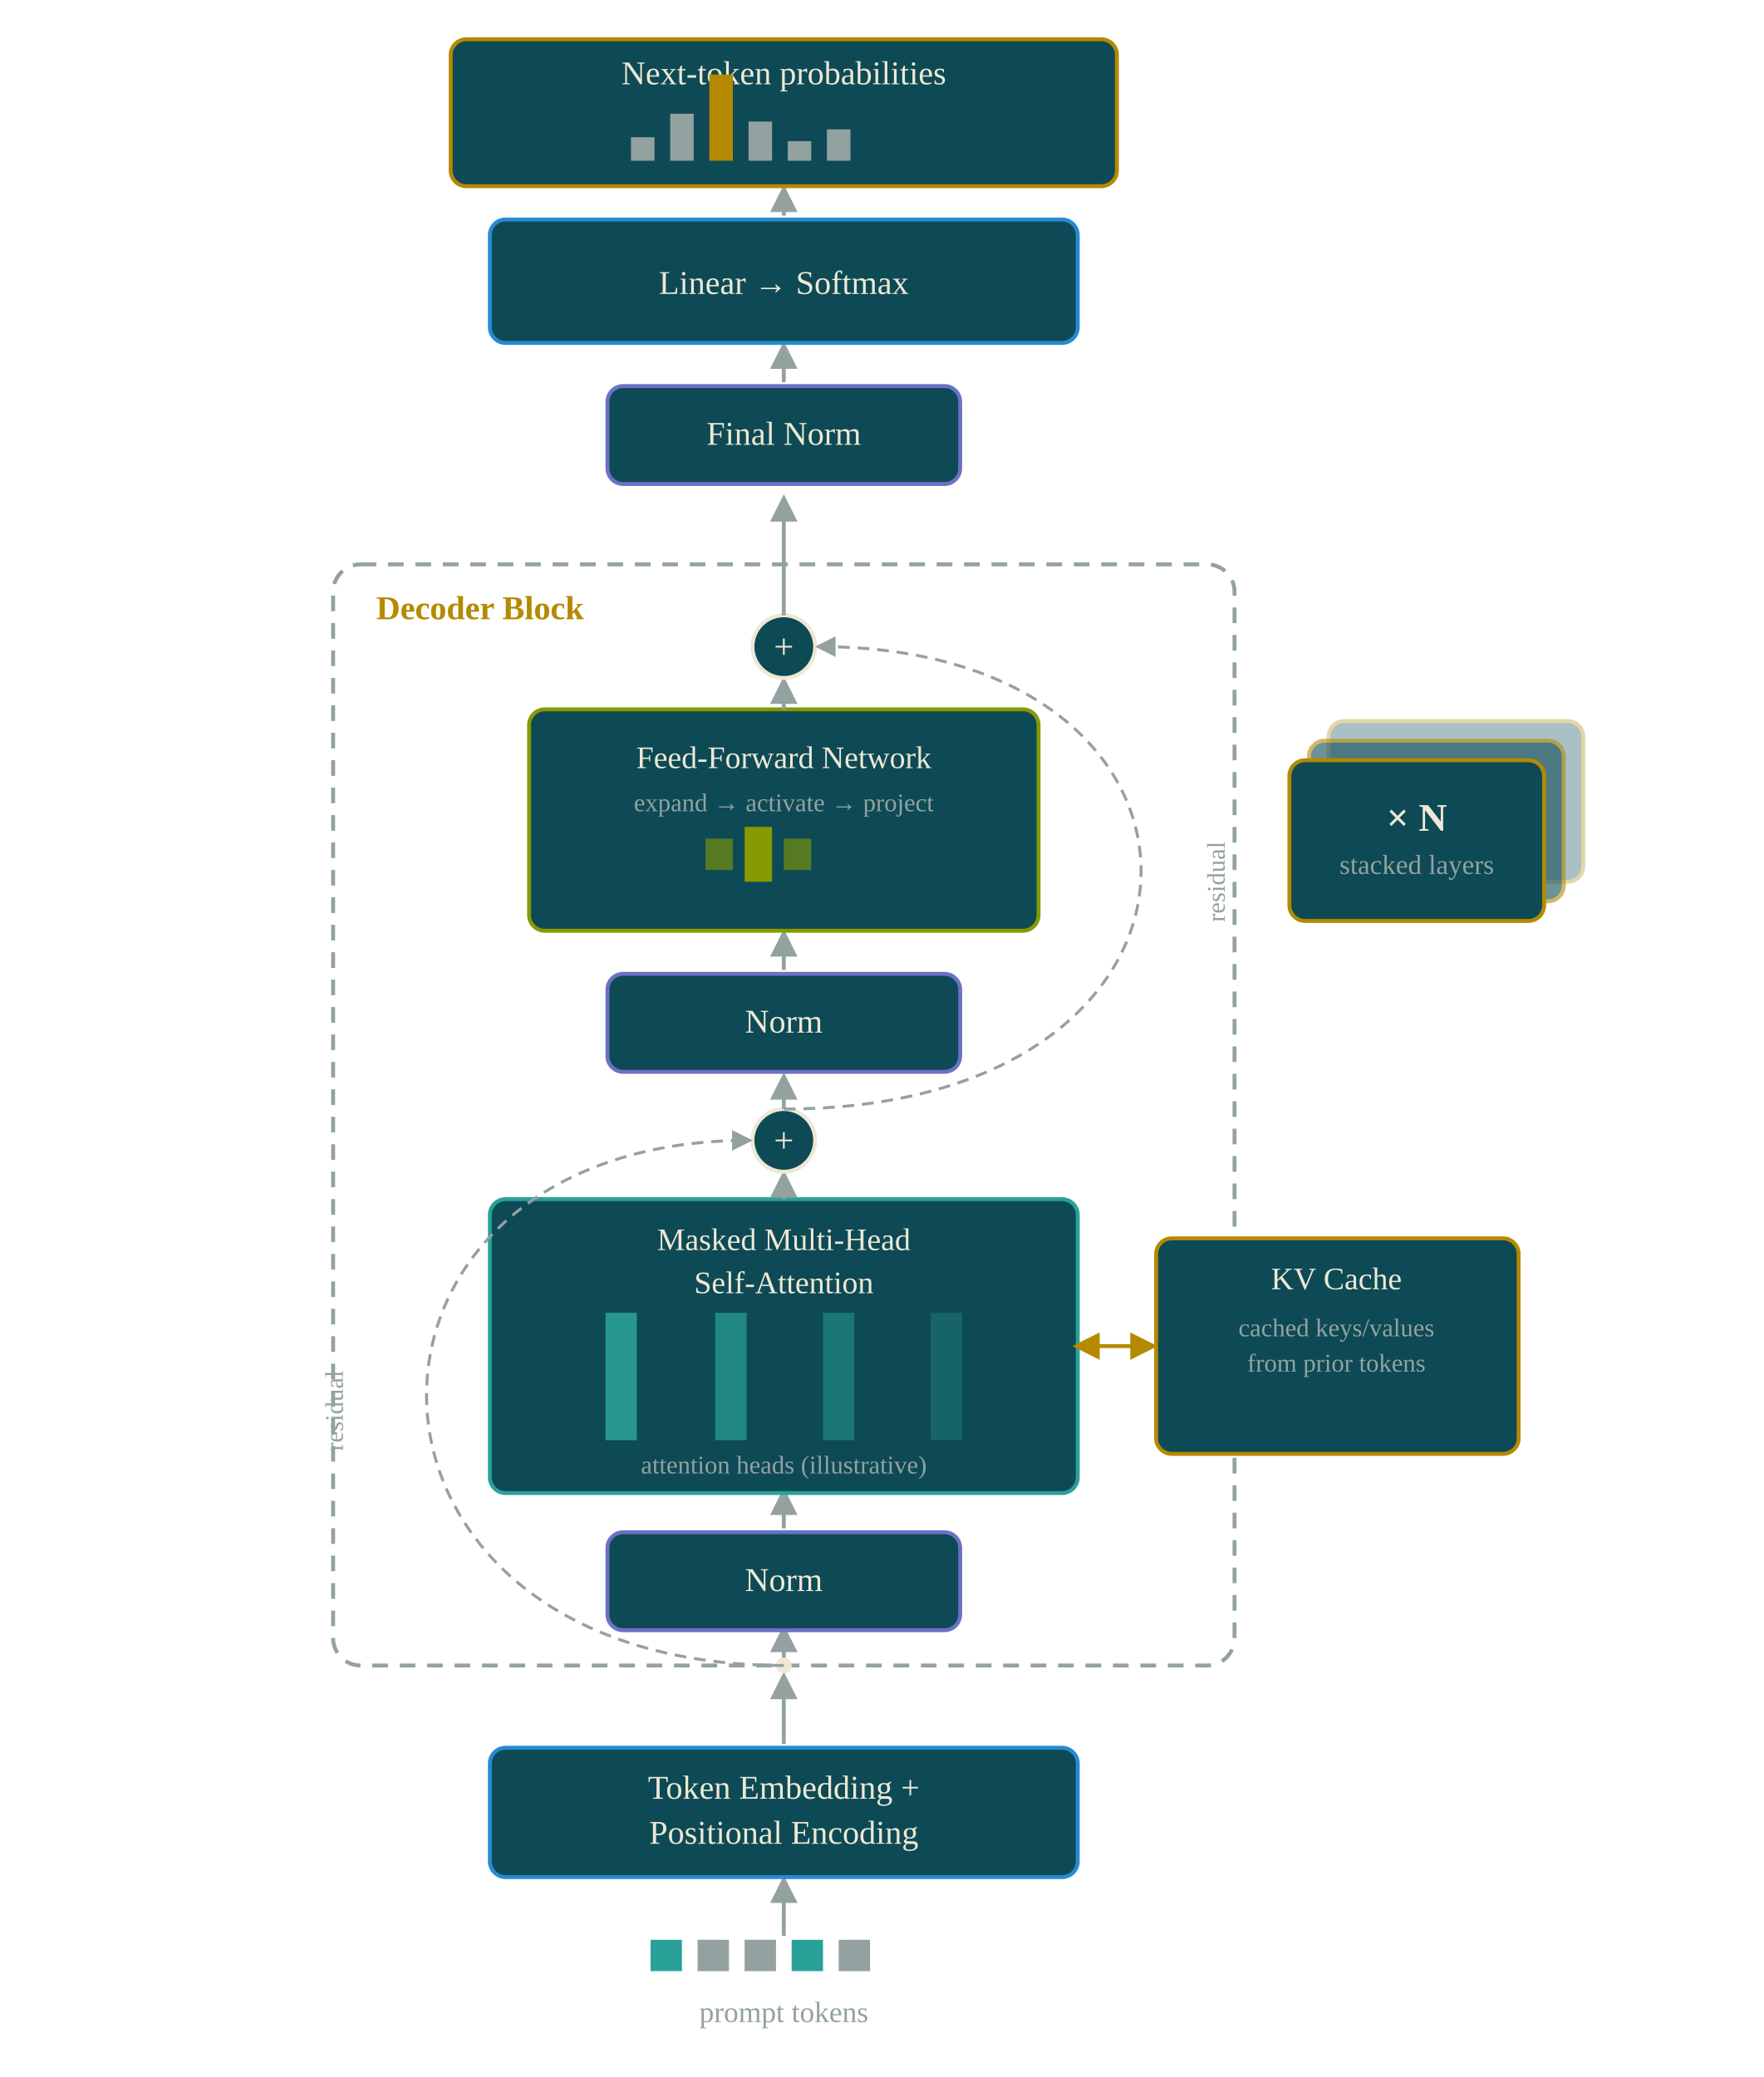
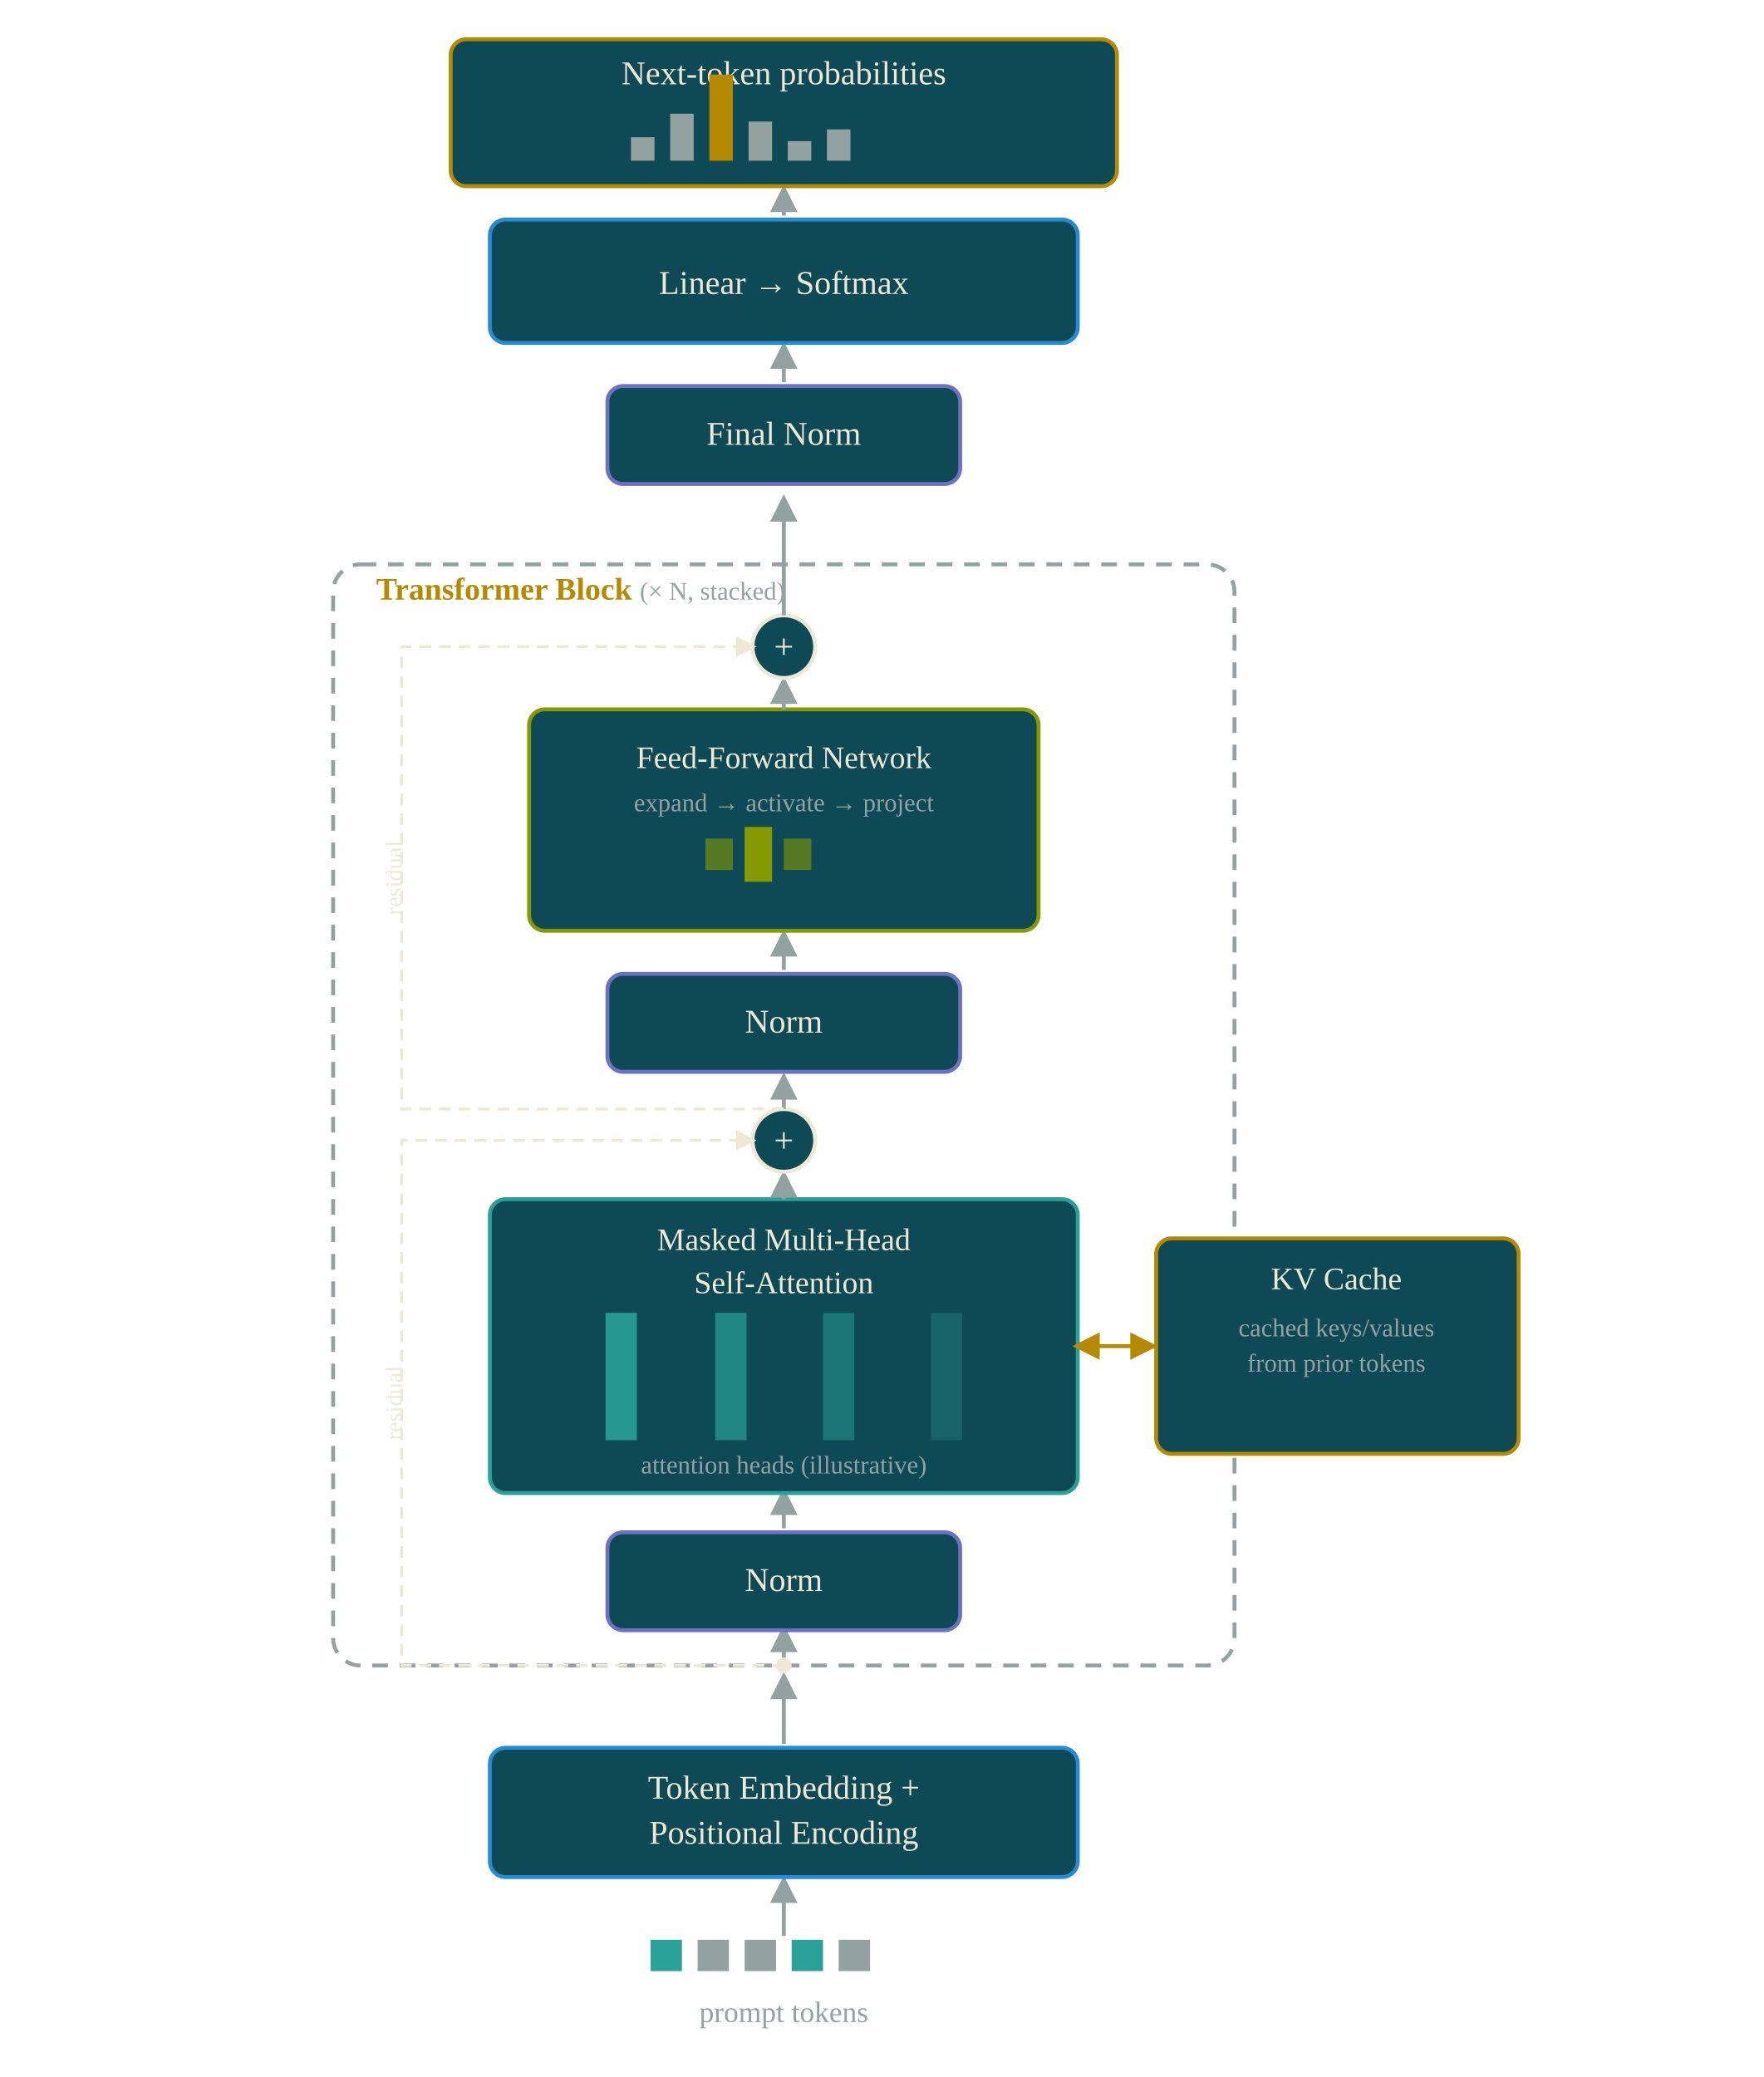
<svg xmlns="http://www.w3.org/2000/svg" width="849" height="1000" viewBox="0 0 900 1060">
  <defs>
    <marker id="arrow" viewBox="0 0 10 10" refX="8" refY="5" markerWidth="7" markerHeight="7" orient="auto-start-reverse">
      <path d="M0,0 L10,5 L0,10 z" fill="#93a1a1" />
    </marker>
    <marker id="arrowAmber" viewBox="0 0 10 10" refX="8" refY="5" markerWidth="7" markerHeight="7" orient="auto-start-reverse">
      <path d="M0,0 L10,5 L0,10 z" fill="#b58900" />
+     </marker>
+     <marker id="arrowCream" viewBox="0 0 10 10" refX="8" refY="5" markerWidth="7" markerHeight="7" orient="auto-start-reverse">
+       <path d="M0,0 L10,5 L0,10 z" fill="#eee8d5" />
    </marker>
  </defs>
  <rect x="332" y="990" width="16" height="16" fill="#2aa198" />
  <rect x="356" y="990" width="16" height="16" fill="#93a1a1" />
  <rect x="380" y="990" width="16" height="16" fill="#93a1a1" />
  <rect x="404" y="990" width="16" height="16" fill="#2aa198" />
  <rect x="428" y="990" width="16" height="16" fill="#93a1a1" />
  <text x="400" y="1032" text-anchor="middle" font-size="15" fill="#93a1a1">prompt tokens</text>
  <line x1="400" y1="988" x2="400" y2="960" stroke="#93a1a1" stroke-width="2" marker-end="url(#arrow)" />
  <rect x="250" y="892" width="300" height="66" rx="8" fill="#0d4a55" stroke="#268bd2" stroke-width="2" />
  <text x="400" y="918" text-anchor="middle" font-size="17" fill="#eee8d5">Token Embedding +</text>
  <text x="400" y="941" text-anchor="middle" font-size="17" fill="#eee8d5">Positional Encoding</text>
  <line x1="400" y1="890" x2="400" y2="856" stroke="#93a1a1" stroke-width="2" marker-end="url(#arrow)" />
  <rect x="170" y="288" width="460" height="562" rx="14" fill="none" stroke="#93a1a1" stroke-width="2" stroke-dasharray="8,6" />
-   <text x="192" y="316" font-size="17" fill="#b58900" font-weight="bold">Decoder Block</text>
-   <rect x="678" y="368" width="130" height="82" rx="8" fill="#0d4a55" stroke="#b58900" stroke-width="2" opacity="0.35" />
-   <rect x="668" y="378" width="130" height="82" rx="8" fill="#0d4a55" stroke="#b58900" stroke-width="2" opacity="0.6" />
-   <rect x="658" y="388" width="130" height="82" rx="8" fill="#0d4a55" stroke="#b58900" stroke-width="2" />
-   <text x="723" y="424" text-anchor="middle" font-size="20" fill="#eee8d5" font-weight="bold">× N</text>
-   <text x="723" y="446" text-anchor="middle" font-size="14" fill="#93a1a1">stacked layers</text>
+   <text x="192" y="306" font-size="16" fill="#b58900" font-weight="bold">Transformer Block <tspan font-size="13" font-weight="normal" fill="#93a1a1">(× N, stacked)</tspan>
+   </text>
  <circle cx="400" cy="850" r="4" fill="#eee8d5" />
  <line x1="400" y1="846" x2="400" y2="832" stroke="#93a1a1" stroke-width="2" marker-end="url(#arrow)" />
  <rect x="310" y="782" width="180" height="50" rx="8" fill="#0d4a55" stroke="#6c71c4" stroke-width="2" />
  <text x="400" y="812" text-anchor="middle" font-size="17" fill="#eee8d5">Norm</text>
  <line x1="400" y1="780" x2="400" y2="762" stroke="#93a1a1" stroke-width="2" marker-end="url(#arrow)" />
  <rect x="250" y="612" width="300" height="150" rx="8" fill="#0d4a55" stroke="#2aa198" stroke-width="2" />
  <text x="400" y="638" text-anchor="middle" font-size="16" fill="#eee8d5">Masked Multi-Head</text>
  <text x="400" y="660" text-anchor="middle" font-size="16" fill="#eee8d5">Self-Attention</text>
  <rect x="309" y="670" width="16" height="65" fill="#2aa198" opacity="0.9" />
  <rect x="365" y="670" width="16" height="65" fill="#2aa198" opacity="0.7" />
  <rect x="420" y="670" width="16" height="65" fill="#2aa198" opacity="0.5" />
  <rect x="475" y="670" width="16" height="65" fill="#2aa198" opacity="0.3" />
  <text x="400" y="752" text-anchor="middle" font-size="13" fill="#93a1a1">attention heads (illustrative)</text>
  <rect x="590" y="632" width="185" height="110" rx="8" fill="#0d4a55" stroke="#b58900" stroke-width="2" />
  <text x="682" y="658" text-anchor="middle" font-size="16" fill="#eee8d5">KV Cache</text>
  <text x="682" y="682" text-anchor="middle" font-size="13" fill="#93a1a1">cached keys/values</text>
  <text x="682" y="700" text-anchor="middle" font-size="13" fill="#93a1a1">from prior tokens</text>
  <line x1="550" y1="687" x2="588" y2="687" stroke="#b58900" stroke-width="2" marker-start="url(#arrowAmber)" marker-end="url(#arrowAmber)" />
  <line x1="400" y1="612" x2="400" y2="600" stroke="#93a1a1" stroke-width="2" marker-end="url(#arrow)" />
  <circle cx="400" cy="582" r="16" fill="#0d4a55" stroke="#eee8d5" stroke-width="2" />
  <text x="400" y="588" text-anchor="middle" font-size="18" fill="#eee8d5">+</text>
-   <path d="M400,850 C 160,850 160,582 382,582" fill="none" stroke="#93a1a1" stroke-width="1.5" stroke-dasharray="6,4" marker-end="url(#arrow)" />
-   <text x="175" y="720" font-size="13" fill="#93a1a1" transform="rotate(-90 175 720)" text-anchor="middle">residual</text>
+   <path d="M400,850 L205,850 L205,582 L384,582" fill="none" stroke="#eee8d5" stroke-width="1.5" stroke-dasharray="6,4" marker-end="url(#arrowCream)" />
+   <text x="205" y="716" font-size="12" fill="#eee8d5" transform="rotate(-90 205 716)" text-anchor="middle">residual</text>
  <line x1="400" y1="566" x2="400" y2="550" stroke="#93a1a1" stroke-width="2" marker-end="url(#arrow)" />
  <rect x="310" y="497" width="180" height="50" rx="8" fill="#0d4a55" stroke="#6c71c4" stroke-width="2" />
  <text x="400" y="527" text-anchor="middle" font-size="17" fill="#eee8d5">Norm</text>
  <line x1="400" y1="495" x2="400" y2="477" stroke="#93a1a1" stroke-width="2" marker-end="url(#arrow)" />
  <rect x="270" y="362" width="260" height="113" rx="8" fill="#0d4a55" stroke="#859900" stroke-width="2" />
  <text x="400" y="392" text-anchor="middle" font-size="16" fill="#eee8d5">Feed-Forward Network</text>
  <text x="400" y="414" text-anchor="middle" font-size="13" fill="#93a1a1">expand → activate → project</text>
  <rect x="360" y="428" width="14" height="16" fill="#859900" opacity="0.6" />
  <rect x="380" y="422" width="14" height="28" fill="#859900" />
  <rect x="400" y="428" width="14" height="16" fill="#859900" opacity="0.6" />
  <line x1="400" y1="362" x2="400" y2="348" stroke="#93a1a1" stroke-width="2" marker-end="url(#arrow)" />
  <circle cx="400" cy="330" r="16" fill="#0d4a55" stroke="#eee8d5" stroke-width="2" />
  <text x="400" y="336" text-anchor="middle" font-size="18" fill="#eee8d5">+</text>
-   <path d="M400,566 C 640,566 640,330 418,330" fill="none" stroke="#93a1a1" stroke-width="1.5" stroke-dasharray="6,4" marker-end="url(#arrow)" />
-   <text x="625" y="450" font-size="13" fill="#93a1a1" transform="rotate(-90 625 450)" text-anchor="middle">residual</text>
+   <path d="M400,566 L205,566 L205,330 L384,330" fill="none" stroke="#eee8d5" stroke-width="1.5" stroke-dasharray="6,4" marker-end="url(#arrowCream)" />
+   <text x="205" y="448" font-size="12" fill="#eee8d5" transform="rotate(-90 205 448)" text-anchor="middle">residual</text>
  <line x1="400" y1="314" x2="400" y2="255" stroke="#93a1a1" stroke-width="2" marker-end="url(#arrow)" />
  <rect x="310" y="197" width="180" height="50" rx="8" fill="#0d4a55" stroke="#6c71c4" stroke-width="2" />
  <text x="400" y="227" text-anchor="middle" font-size="17" fill="#eee8d5">Final Norm</text>
  <line x1="400" y1="195" x2="400" y2="177" stroke="#93a1a1" stroke-width="2" marker-end="url(#arrow)" />
  <rect x="250" y="112" width="300" height="63" rx="8" fill="#0d4a55" stroke="#268bd2" stroke-width="2" />
  <text x="400" y="150" text-anchor="middle" font-size="17" fill="#eee8d5">Linear → Softmax</text>
  <line x1="400" y1="110" x2="400" y2="97" stroke="#93a1a1" stroke-width="2" marker-end="url(#arrow)" />
  <rect x="230" y="20" width="340" height="75" rx="8" fill="#0d4a55" stroke="#b58900" stroke-width="2" />
  <text x="400" y="43" text-anchor="middle" font-size="17" fill="#eee8d5">Next-token probabilities</text>
  <rect x="322" y="70" width="12" height="12" fill="#93a1a1" />
  <rect x="342" y="58" width="12" height="24" fill="#93a1a1" />
  <rect x="362" y="38" width="12" height="44" fill="#b58900" />
  <rect x="382" y="62" width="12" height="20" fill="#93a1a1" />
  <rect x="402" y="72" width="12" height="10" fill="#93a1a1" />
  <rect x="422" y="66" width="12" height="16" fill="#93a1a1" />
</svg>
